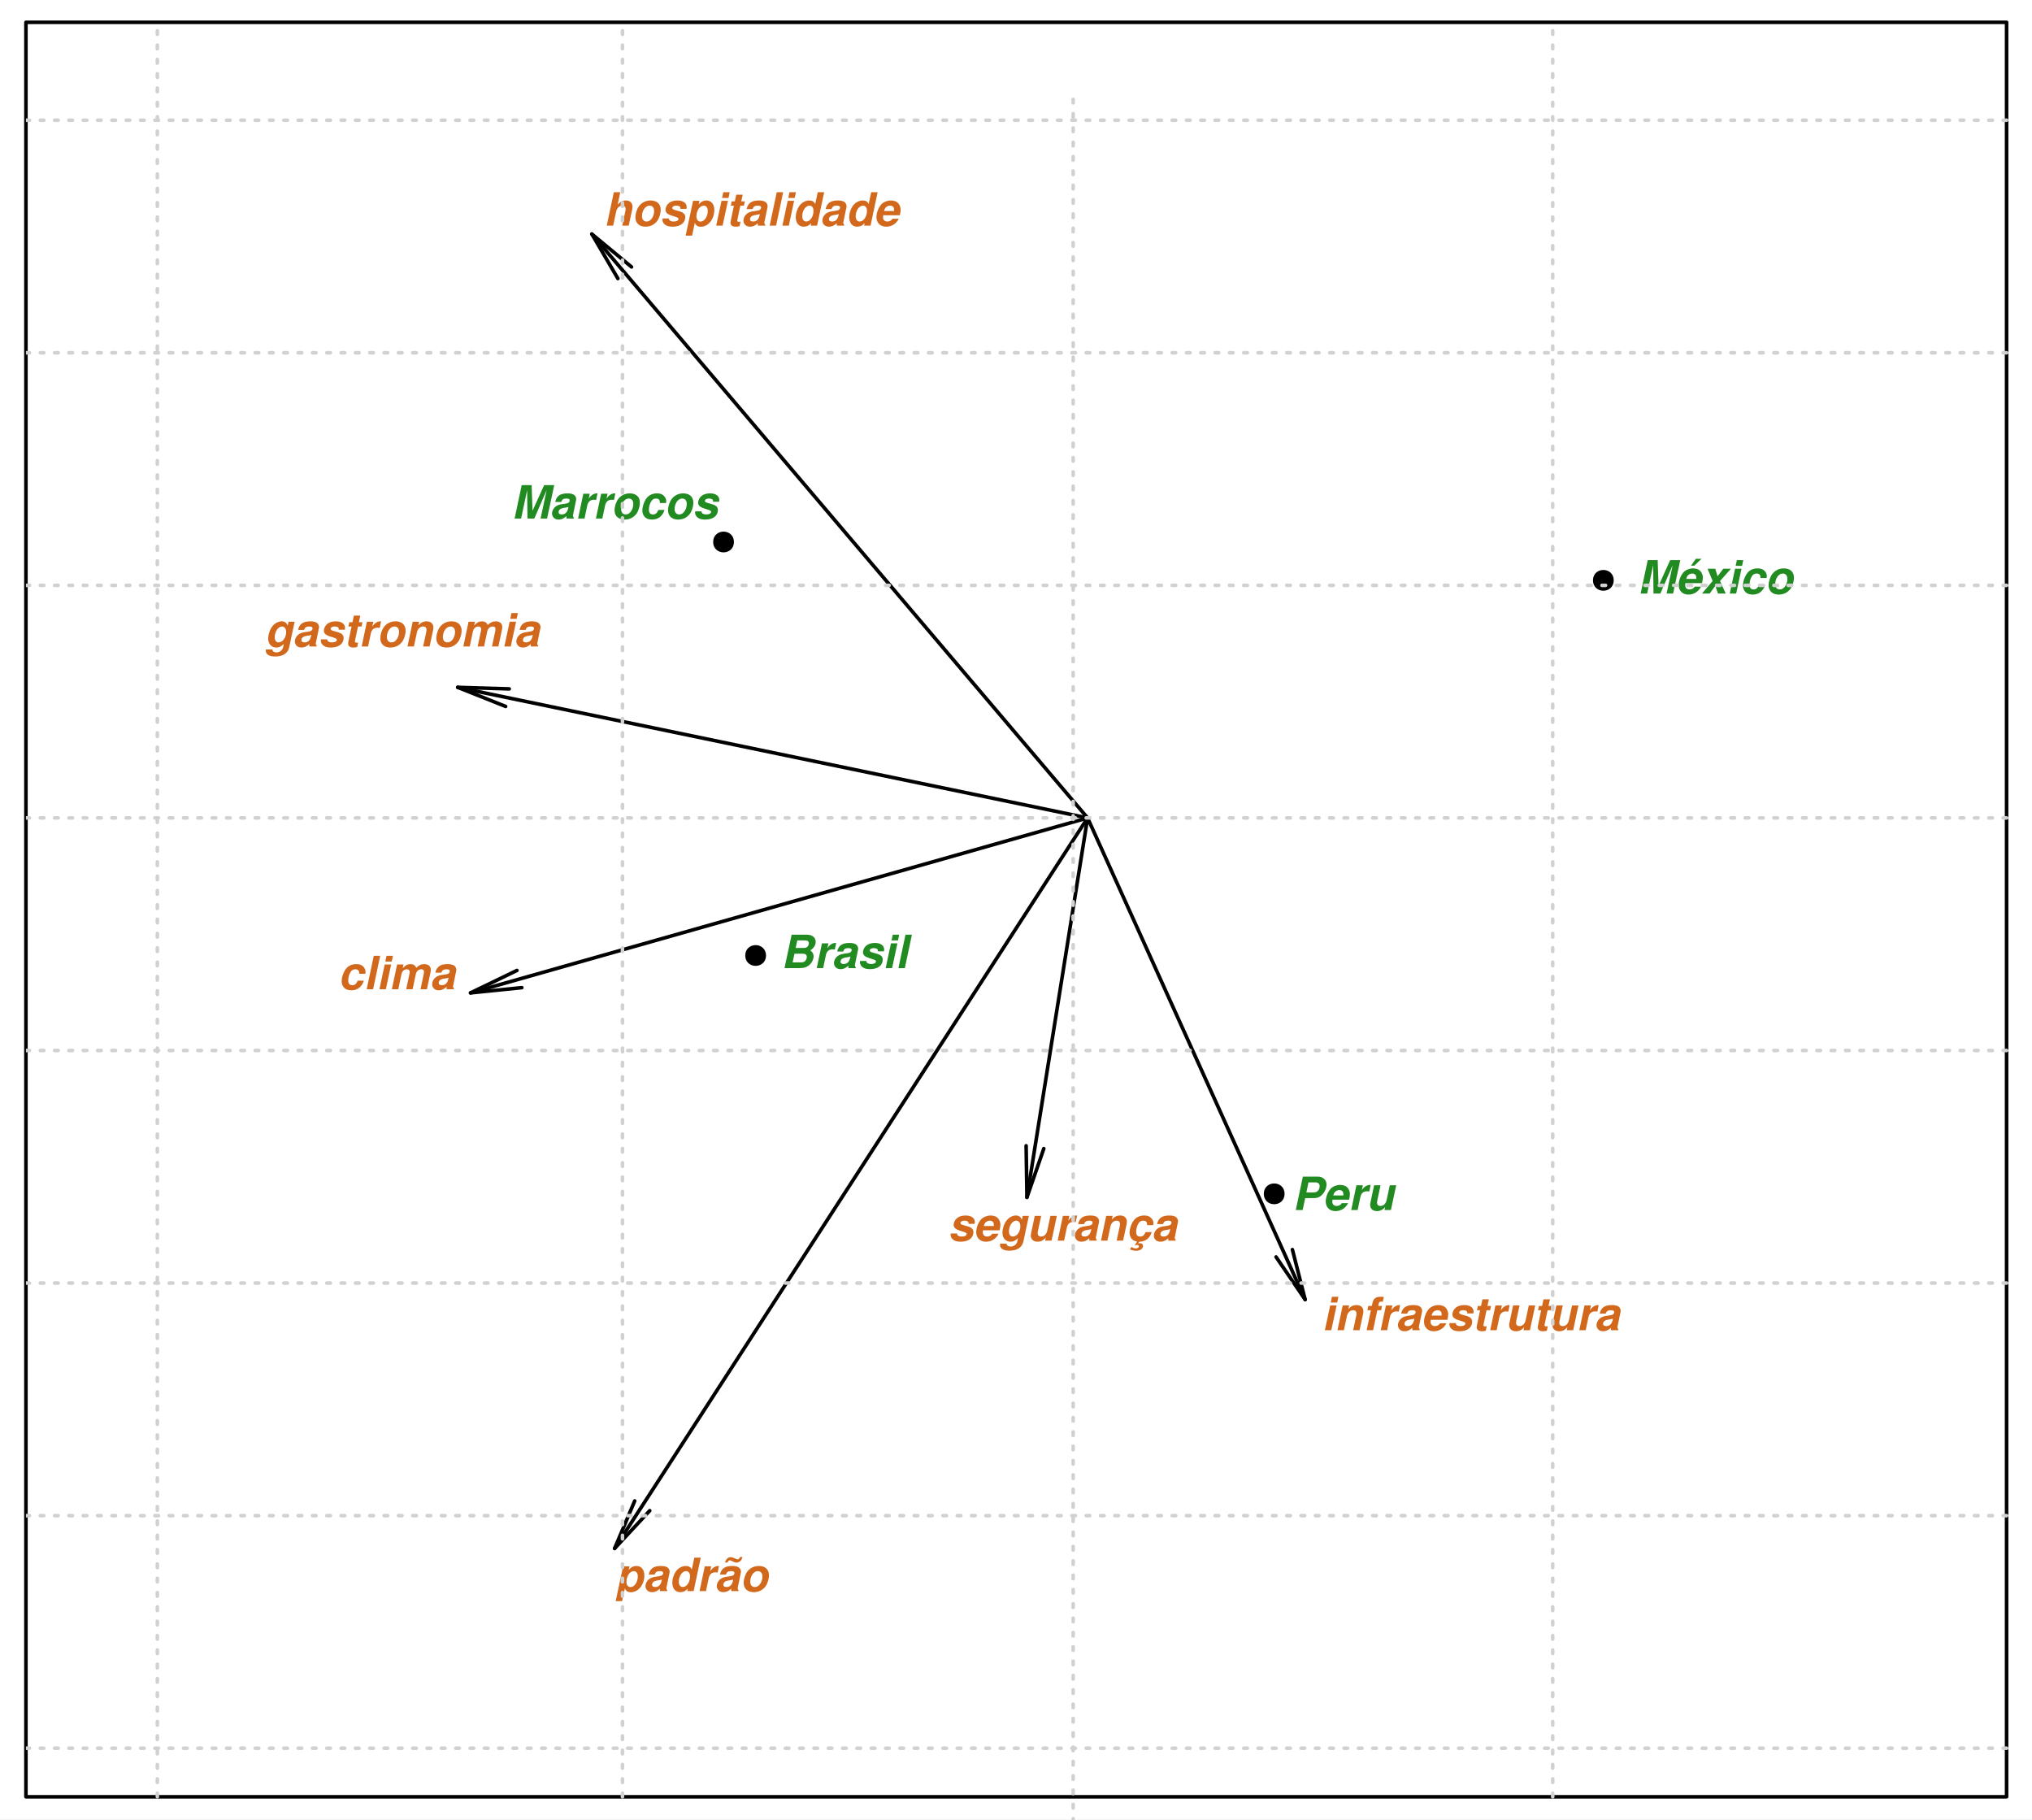
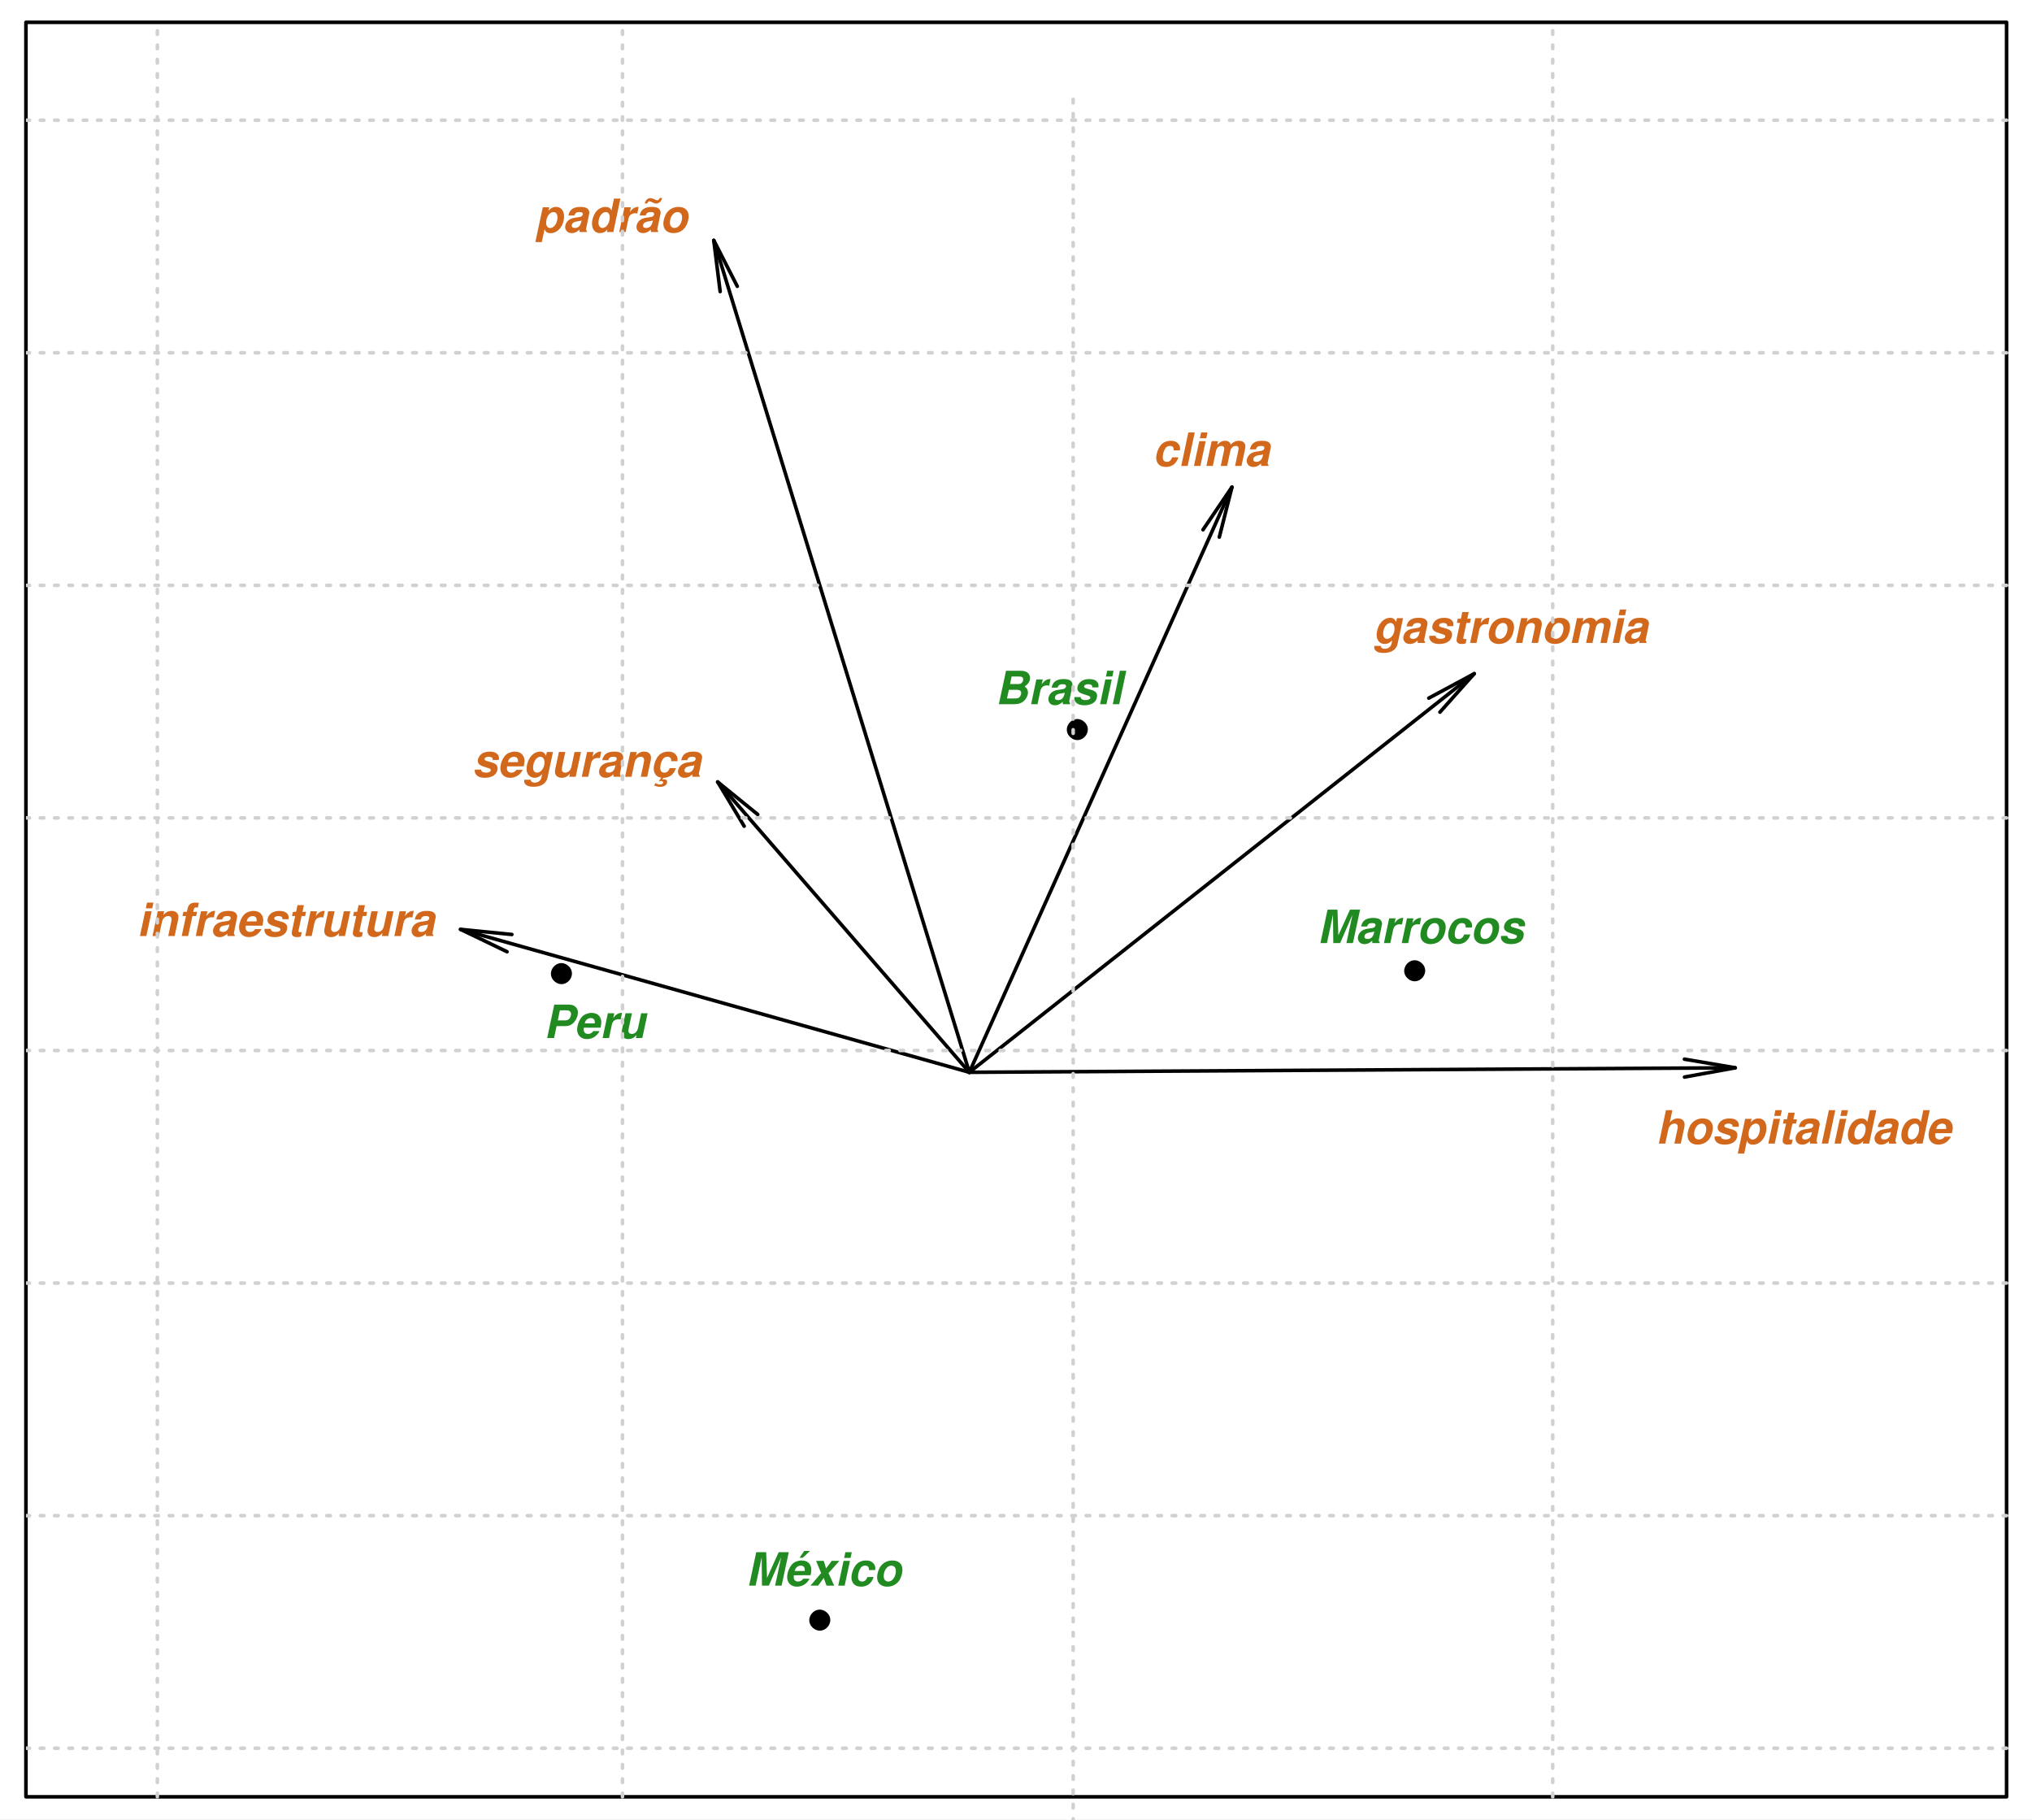
<svg xmlns="http://www.w3.org/2000/svg" xmlns:xlink="http://www.w3.org/1999/xlink" width="531.844" height="476.159" viewBox="0 0 425.475 380.927" version="1.1" id="svg2">
  <defs id="defs4">
    <g id="g6">
      <symbol overflow="visible" id="glyph0-0" style="overflow:visible">
        <path style="stroke:none" d="" id="path9" />
      </symbol>
      <symbol overflow="visible" id="glyph0-1" style="overflow:visible">
        <path style="stroke:none" d="M 0.781,0 3.938,0 C 4.891,0 5.562,-0.234 6.094,-0.75 6.562,-1.203 6.875,-1.875 6.875,-2.453 6.875,-2.969 6.672,-3.344 6.188,-3.719 c 0.734,-0.484 1.125,-1.094 1.125,-1.766 0,-0.375 -0.141,-0.734 -0.391,-1 C 6.578,-6.828 6.109,-7 5.391,-7 L 2.281,-7 z m 2.344,-4.219 0.328,-1.578 1.578,0 c 0.594,0 0.844,0.188 0.844,0.594 0,0.25 -0.094,0.5 -0.266,0.688 C 5.406,-4.281 5.188,-4.219 4.688,-4.219 z m -0.641,3.016 0.391,-1.812 1.703,0 c 0.594,0 0.875,0.219 0.875,0.672 0,0.234 -0.094,0.5 -0.219,0.703 -0.219,0.328 -0.5,0.438 -1.047,0.438 z" id="path12" />
      </symbol>
      <symbol overflow="visible" id="glyph0-2" style="overflow:visible">
        <path style="stroke:none" d="M 1.703,-5.188 0.609,0 1.953,0 2.531,-2.75 c 0.172,-0.797 0.656,-1.188 1.438,-1.188 0.141,0 0.25,0.016 0.422,0.047 L 4.672,-5.25 c -0.078,-0.016 -0.125,-0.016 -0.156,-0.016 -0.625,0 -1.234,0.406 -1.688,1.109 l 0.219,-1.031 z" id="path15" />
      </symbol>
      <symbol overflow="visible" id="glyph0-3" style="overflow:visible">
        <path style="stroke:none" d="m 5.062,-0.156 c -0.156,-0.172 -0.203,-0.297 -0.203,-0.438 0,-0.062 0,-0.125 0.031,-0.203 l 0.594,-2.875 c 0.047,-0.172 0.062,-0.312 0.062,-0.438 0,-0.281 -0.172,-0.609 -0.391,-0.797 -0.312,-0.25 -0.781,-0.359 -1.453,-0.359 -1.5,0 -2.281,0.547 -2.547,1.797 l 1.25,0 C 2.578,-4 2.875,-4.188 3.484,-4.188 c 0.484,0 0.703,0.125 0.703,0.406 0,0.203 -0.141,0.406 -0.328,0.516 -0.188,0.094 -0.188,0.094 -0.891,0.203 l -0.547,0.078 c -0.469,0.078 -0.812,0.219 -1.109,0.422 -0.516,0.359 -0.828,0.953 -0.828,1.531 0,0.359 0.172,0.719 0.453,0.953 C 1.172,0.125 1.5,0.219 1.906,0.219 2.469,0.219 2.938,0 3.516,-0.516 c -0.031,0.141 -0.031,0.188 -0.031,0.25 0,0.109 0.016,0.156 0.062,0.266 l 1.469,0 z M 3.844,-2.078 c -0.172,0.781 -0.641,1.219 -1.297,1.219 -0.453,0 -0.688,-0.156 -0.688,-0.469 0,-0.453 0.344,-0.766 0.969,-0.875 L 3.312,-2.281 3.469,-2.312 C 3.562,-2.328 3.625,-2.344 3.672,-2.344 c 0.094,-0.031 0.125,-0.031 0.25,-0.109 z" id="path18" />
      </symbol>
      <symbol overflow="visible" id="glyph0-4" style="overflow:visible">
        <path style="stroke:none" d="m 5.609,-3.516 c 0.031,-0.172 0.047,-0.25 0.047,-0.359 0,-0.859 -0.734,-1.391 -1.938,-1.391 -0.766,0 -1.406,0.203 -1.812,0.562 -0.422,0.359 -0.688,0.906 -0.688,1.391 0,0.547 0.391,0.922 1.234,1.188 l 0.766,0.25 c 0.594,0.188 0.719,0.266 0.719,0.5 0,0.297 -0.406,0.516 -1,0.516 -0.328,0 -0.625,-0.078 -0.812,-0.203 C 2,-1.188 1.938,-1.281 1.922,-1.5 l -1.312,0 c -0.031,0.141 -0.031,0.188 -0.031,0.281 0,0.438 0.281,0.891 0.703,1.125 0.375,0.219 0.812,0.312 1.422,0.312 1.625,0 2.656,-0.781 2.656,-2.016 0,-0.578 -0.375,-0.953 -1.172,-1.188 L 3.266,-3.25 c -0.484,-0.141 -0.625,-0.234 -0.625,-0.438 0,-0.297 0.344,-0.5 0.844,-0.5 0.531,0 0.859,0.188 0.859,0.5 0,0.047 -0.016,0.094 -0.031,0.172 z" id="path21" />
      </symbol>
      <symbol overflow="visible" id="glyph0-5" style="overflow:visible">
        <path style="stroke:none" d="M 3.094,-5.188 1.75,-5.188 0.641,0 1.984,0 z M 3.469,-7 2.125,-7 l -0.25,1.203 1.344,0 z" id="path24" />
      </symbol>
      <symbol overflow="visible" id="glyph0-6" style="overflow:visible">
        <path style="stroke:none" d="M 3.469,-7 2.125,-7 0.641,0 1.984,0 z" id="path27" />
      </symbol>
      <symbol overflow="visible" id="glyph0-7" style="overflow:visible">
        <path style="stroke:none" d="M 4.766,0 7.344,-5.938 6.078,0 7.438,0 l 1.5,-7 -2.109,0 -2.438,5.375 L 4.203,-7 2.125,-7 0.641,0 2,0 3.266,-5.938 3.328,0 z" id="path30" />
      </symbol>
      <symbol overflow="visible" id="glyph0-8" style="overflow:visible">
        <path style="stroke:none" d="m 3.969,-5.266 c -1,0 -1.859,0.422 -2.422,1.172 -0.469,0.609 -0.766,1.578 -0.766,2.391 0,1.172 0.828,1.922 2.094,1.922 1.031,0 1.859,-0.406 2.453,-1.172 0.453,-0.609 0.75,-1.562 0.75,-2.391 0,-1.188 -0.797,-1.922 -2.109,-1.922 z M 3.75,-4.188 c 0.594,0 0.953,0.438 0.953,1.125 0,0.469 -0.125,0.969 -0.359,1.375 -0.297,0.531 -0.734,0.828 -1.234,0.828 -0.578,0 -0.953,-0.422 -0.953,-1.109 0,-1.219 0.734,-2.219 1.594,-2.219 z" id="path33" />
      </symbol>
      <symbol overflow="visible" id="glyph0-9" style="overflow:visible">
        <path style="stroke:none" d="m 5.688,-3.25 c 0.031,-0.219 0.047,-0.312 0.047,-0.406 0,-0.406 -0.172,-0.781 -0.469,-1.078 -0.359,-0.375 -0.797,-0.531 -1.453,-0.531 -0.891,0 -1.609,0.312 -2.109,0.906 -0.562,0.672 -0.969,1.797 -0.969,2.703 0,0.484 0.172,0.953 0.484,1.297 0.344,0.391 0.875,0.578 1.578,0.578 1.234,0 2.188,-0.734 2.578,-2.016 l -1.281,0 c -0.297,0.688 -0.609,0.938 -1.125,0.938 -0.578,0 -0.859,-0.328 -0.859,-0.984 0,-0.5 0.125,-1.078 0.359,-1.531 0.266,-0.562 0.625,-0.812 1.141,-0.812 0.328,0 0.562,0.109 0.688,0.312 0.078,0.141 0.094,0.266 0.109,0.625 z" id="path36" />
      </symbol>
      <symbol overflow="visible" id="glyph0-10" style="overflow:visible">
        <path style="stroke:none" d="m 2.703,-2.5 1.781,0 C 5.25,-2.5 5.797,-2.719 6.312,-3.266 6.828,-3.812 7.172,-4.641 7.172,-5.375 c 0,-0.5 -0.219,-0.953 -0.625,-1.25 C 6.203,-6.891 5.812,-7 5.172,-7 l -2.953,0 -1.484,7 1.438,0 z m 0.25,-1.188 0.438,-2.109 1.484,0 c 0.516,0 0.859,0.312 0.859,0.766 0,0.266 -0.109,0.641 -0.25,0.844 -0.234,0.344 -0.547,0.5 -1.062,0.5 z" id="path39" />
      </symbol>
      <symbol overflow="visible" id="glyph0-11" style="overflow:visible">
        <path style="stroke:none" d="M 5.5,-2.172 C 5.609,-2.594 5.672,-3 5.672,-3.375 c 0,-0.438 -0.172,-0.891 -0.438,-1.234 -0.344,-0.422 -0.891,-0.656 -1.594,-0.656 -0.75,0 -1.516,0.297 -1.969,0.766 -0.609,0.641 -1.062,1.766 -1.062,2.719 0,1.203 0.828,2 2.031,2 1.156,0 2.125,-0.609 2.656,-1.672 l -1.328,0 c -0.188,0.359 -0.609,0.594 -1.078,0.594 -0.547,0 -0.906,-0.344 -0.906,-0.875 0,-0.094 0,-0.172 0.031,-0.438 z M 4.297,-3.062 l -2.109,0 c 0.094,-0.312 0.156,-0.484 0.281,-0.641 0.234,-0.312 0.625,-0.484 1,-0.484 0.344,0 0.625,0.156 0.75,0.422 0.062,0.156 0.078,0.25 0.078,0.562 z" id="path42" />
      </symbol>
      <symbol overflow="visible" id="glyph0-12" style="overflow:visible">
        <path style="stroke:none" d="m 5.188,0 1.109,-5.188 -1.344,0 -0.656,3.062 c -0.156,0.766 -0.656,1.266 -1.281,1.266 -0.484,0 -0.734,-0.25 -0.734,-0.719 0,-0.125 0.016,-0.25 0.062,-0.469 l 0.672,-3.141 -1.344,0 -0.766,3.609 c -0.047,0.188 -0.062,0.359 -0.062,0.531 0,0.766 0.562,1.266 1.406,1.266 0.703,0 1.219,-0.25 1.734,-0.875 L 3.844,0 z" id="path45" />
      </symbol>
      <symbol overflow="visible" id="glyph0-13" style="overflow:visible">
        <path style="stroke:none" d="M 5.5,-2.172 C 5.609,-2.594 5.672,-3 5.672,-3.375 c 0,-0.438 -0.172,-0.891 -0.438,-1.234 -0.344,-0.422 -0.891,-0.656 -1.594,-0.656 -0.75,0 -1.516,0.297 -1.969,0.766 -0.609,0.641 -1.062,1.766 -1.062,2.719 0,1.203 0.828,2 2.031,2 1.156,0 2.125,-0.609 2.656,-1.672 l -1.328,0 c -0.188,0.359 -0.609,0.594 -1.078,0.594 -0.547,0 -0.906,-0.344 -0.906,-0.875 0,-0.094 0,-0.172 0.031,-0.438 z M 4.297,-3.062 l -2.109,0 c 0.094,-0.312 0.156,-0.484 0.281,-0.641 0.234,-0.312 0.625,-0.484 1,-0.484 0.344,0 0.625,0.156 0.75,0.422 0.062,0.156 0.078,0.25 0.078,0.562 z m 1.094,-4.203 -1.203,0 -0.984,1.438 0.672,0 z" id="path48" />
      </symbol>
      <symbol overflow="visible" id="glyph0-14" style="overflow:visible">
        <path style="stroke:none" d="m 3.938,-2.625 2.281,-2.562 -1.609,0 -1.188,1.578 L 2.938,-5.188 l -1.609,0 1.062,2.562 L 0.156,0 1.766,0 2.938,-1.609 3.516,0 5.125,0 z" id="path51" />
      </symbol>
      <symbol overflow="visible" id="glyph0-15" style="overflow:visible">
        <path style="stroke:none" d="m 3,-5.188 -1.344,0 -1.547,7.281 1.344,0 0.578,-2.703 c 0.188,0.578 0.594,0.844 1.266,0.844 1.547,0 2.812,-1.594 2.812,-3.516 0,-1.219 -0.641,-1.984 -1.656,-1.984 -0.641,0 -1.188,0.281 -1.625,0.859 z m 0.891,1 c 0.516,0 0.844,0.422 0.844,1.094 0,1.219 -0.703,2.25 -1.531,2.25 -0.5,0 -0.844,-0.438 -0.844,-1.078 0,-1.219 0.703,-2.266 1.531,-2.266 z" id="path54" />
      </symbol>
      <symbol overflow="visible" id="glyph0-16" style="overflow:visible">
        <path style="stroke:none" d="M 3.891,0 5.234,0 6.719,-7 5.375,-7 4.844,-4.516 c -0.219,-0.516 -0.625,-0.75 -1.281,-0.75 -0.766,0 -1.562,0.438 -2.062,1.156 -0.469,0.688 -0.734,1.547 -0.734,2.328 0,1.219 0.641,2 1.641,2 0.641,0 1.156,-0.234 1.594,-0.75 z m -0.25,-4.188 c 0.516,0 0.844,0.422 0.844,1.094 0,1.203 -0.703,2.234 -1.516,2.234 -0.516,0 -0.844,-0.422 -0.844,-1.109 0,-1.172 0.719,-2.219 1.516,-2.219 z" id="path57" />
      </symbol>
      <symbol overflow="visible" id="glyph0-17" style="overflow:visible">
        <path style="stroke:none" d="m 5.062,-0.156 c -0.156,-0.172 -0.203,-0.297 -0.203,-0.438 0,-0.062 0,-0.125 0.031,-0.203 l 0.594,-2.875 c 0.047,-0.172 0.062,-0.312 0.062,-0.438 0,-0.281 -0.172,-0.609 -0.391,-0.797 -0.312,-0.25 -0.781,-0.359 -1.453,-0.359 -1.5,0 -2.281,0.547 -2.547,1.797 l 1.25,0 C 2.578,-4 2.875,-4.188 3.484,-4.188 c 0.484,0 0.703,0.125 0.703,0.406 0,0.203 -0.141,0.406 -0.328,0.516 -0.188,0.094 -0.188,0.094 -0.891,0.203 l -0.547,0.078 c -0.469,0.078 -0.812,0.219 -1.109,0.422 -0.516,0.359 -0.828,0.953 -0.828,1.531 0,0.359 0.172,0.719 0.453,0.953 C 1.172,0.125 1.5,0.219 1.906,0.219 2.469,0.219 2.938,0 3.516,-0.516 c -0.031,0.141 -0.031,0.188 -0.031,0.25 0,0.109 0.016,0.156 0.062,0.266 l 1.469,0 z M 3.844,-2.078 c -0.172,0.781 -0.641,1.219 -1.297,1.219 -0.453,0 -0.688,-0.156 -0.688,-0.469 0,-0.453 0.344,-0.766 0.969,-0.875 L 3.312,-2.281 3.469,-2.312 C 3.562,-2.328 3.625,-2.344 3.672,-2.344 c 0.094,-0.031 0.125,-0.031 0.25,-0.109 z m 1.516,-5.062 C 5.219,-6.812 5.062,-6.656 4.828,-6.656 c -0.109,0 -0.125,0 -0.312,-0.094 L 4.031,-6.953 c -0.297,-0.125 -0.438,-0.156 -0.672,-0.156 -0.516,0 -0.938,0.406 -1.156,1.125 l 0.516,0 c 0.156,-0.312 0.312,-0.469 0.484,-0.469 0.078,0 0.281,0.078 0.422,0.141 l 0.484,0.234 c 0.125,0.062 0.328,0.109 0.484,0.109 0.312,0 0.641,-0.141 0.891,-0.391 0.172,-0.188 0.281,-0.406 0.391,-0.781 z" id="path60" />
      </symbol>
      <symbol overflow="visible" id="glyph0-18" style="overflow:visible">
        <path style="stroke:none" d="M 1.672,-5.188 0.578,0 1.922,0 2.578,-3.109 C 2.719,-3.781 3.156,-4.188 3.719,-4.188 c 0.359,0 0.594,0.219 0.594,0.547 0,0.125 0,0.219 -0.031,0.328 L 3.578,0 4.922,0 5.578,-3.109 C 5.734,-3.797 6.156,-4.188 6.766,-4.188 7.125,-4.188 7.312,-4 7.312,-3.656 c 0,0.109 -0.016,0.266 -0.047,0.391 L 6.578,0 7.922,0 8.656,-3.469 C 8.719,-3.75 8.734,-3.891 8.734,-4.062 c 0,-0.75 -0.5,-1.203 -1.359,-1.203 -0.656,0 -1.172,0.234 -1.703,0.781 -0.125,-0.469 -0.594,-0.781 -1.188,-0.781 -0.625,0 -1.062,0.234 -1.641,0.859 L 3.016,-5.188 z" id="path63" />
      </symbol>
      <symbol overflow="visible" id="glyph0-19" style="overflow:visible">
        <path style="stroke:none" d="M 5.016,-5.188 4.844,-4.391 c -0.266,-0.594 -0.656,-0.875 -1.219,-0.875 -0.734,0 -1.453,0.359 -1.953,1 -0.562,0.672 -0.906,1.734 -0.906,2.656 0,1.062 0.703,1.828 1.672,1.828 0.594,0 0.984,-0.188 1.594,-0.75 L 3.875,0.172 c -0.141,0.625 -0.703,1.062 -1.406,1.062 -0.469,0 -0.812,-0.219 -0.812,-0.5 l 0,-0.109 -1.375,0 C 0.266,0.734 0.25,0.844 0.25,0.922 0.25,1.281 0.5,1.656 0.891,1.844 c 0.344,0.172 0.766,0.25 1.359,0.25 1.594,0 2.641,-0.688 2.906,-1.922 L 6.297,-5.188 z m -1.375,1 c 0.531,0 0.875,0.453 0.875,1.172 0,1.156 -0.719,2.156 -1.578,2.156 -0.5,0 -0.812,-0.406 -0.812,-1.062 0,-1.188 0.719,-2.266 1.516,-2.266 z" id="path66" />
      </symbol>
      <symbol overflow="visible" id="glyph0-20" style="overflow:visible">
        <path style="stroke:none" d="m 3.969,-5.078 -0.75,0 0.297,-1.391 -1.344,0 -0.297,1.391 -0.656,0 -0.188,0.891 0.656,0 L 1.016,-1 c -0.031,0.141 -0.047,0.266 -0.047,0.391 0,0.531 0.391,0.828 1.078,0.828 C 2.375,0.219 2.594,0.188 2.875,0.109 l 0.188,-0.938 c -0.141,0.016 -0.219,0.031 -0.312,0.031 -0.234,0 -0.375,-0.094 -0.375,-0.234 0,-0.047 0.016,-0.172 0.062,-0.328 l 0.594,-2.828 0.75,0 z" id="path69" />
      </symbol>
      <symbol overflow="visible" id="glyph0-21" style="overflow:visible">
        <path style="stroke:none" d="M 1.703,-5.188 0.609,0 l 1.344,0 0.625,-2.922 C 2.734,-3.703 3.25,-4.188 3.891,-4.188 c 0.453,0 0.703,0.25 0.703,0.719 0,0.125 -0.016,0.25 -0.062,0.469 l -0.641,3 1.344,0 0.75,-3.469 C 6.016,-3.656 6.031,-3.828 6.031,-4 c 0,-0.766 -0.547,-1.266 -1.406,-1.266 -0.703,0 -1.234,0.25 -1.75,0.875 L 3.047,-5.188 z" id="path72" />
      </symbol>
      <symbol overflow="visible" id="glyph0-22" style="overflow:visible">
        <path style="stroke:none" d="M 2.766,0.219 C 3.25,0.266 3.938,0.031 4.375,-0.281 c 0.484,-0.375 0.797,-0.844 1,-1.516 l -1.281,0 c -0.297,0.688 -0.609,0.938 -1.125,0.938 -0.578,0 -0.859,-0.328 -0.859,-0.984 0,-0.5 0.125,-1.078 0.359,-1.531 0.266,-0.562 0.625,-0.812 1.141,-0.812 0.328,0 0.562,0.109 0.688,0.312 0.078,0.141 0.094,0.266 0.109,0.625 l 1.281,0 c 0.031,-0.219 0.047,-0.312 0.047,-0.406 0,-0.406 -0.172,-0.781 -0.469,-1.078 -0.359,-0.375 -0.797,-0.531 -1.453,-0.531 -0.891,0 -1.609,0.312 -2.109,0.906 -0.562,0.672 -0.969,1.797 -0.969,2.703 0,0.688 0.344,1.328 0.875,1.625 C 1.797,0.062 1.969,0.109 2.312,0.188 L 1.766,1.016 C 2,0.922 2.125,0.891 2.281,0.891 c 0.25,0 0.422,0.125 0.422,0.312 0,0.234 -0.281,0.422 -0.656,0.422 -0.266,0 -0.5,-0.062 -0.938,-0.297 l -0.297,0.5 c 0.547,0.219 0.859,0.281 1.281,0.281 0.875,0 1.453,-0.406 1.453,-1.031 0,-0.344 -0.234,-0.547 -0.625,-0.547 -0.156,0 -0.266,0.031 -0.406,0.062 z" id="path75" />
      </symbol>
      <symbol overflow="visible" id="glyph0-23" style="overflow:visible">
        <path style="stroke:none" d="m 2.125,-7 -1.484,7 1.344,0 0.625,-2.922 C 2.766,-3.688 3.281,-4.188 3.891,-4.188 c 0.453,0 0.703,0.25 0.703,0.719 0,0.125 -0.016,0.266 -0.062,0.469 l -0.641,3 1.344,0 0.75,-3.469 C 6.016,-3.656 6.031,-3.828 6.031,-4 c 0,-0.766 -0.547,-1.266 -1.391,-1.266 -0.672,0 -1.219,0.266 -1.719,0.875 L 3.469,-7 z" id="path78" />
      </symbol>
      <symbol overflow="visible" id="glyph0-24" style="overflow:visible">
        <path style="stroke:none" d="m 4.078,-5.078 -0.797,0 0.109,-0.5 C 3.453,-5.859 3.594,-6 3.844,-6 3.938,-6 3.984,-5.984 4.234,-5.953 L 4.453,-6.969 C 4.047,-6.984 3.891,-7 3.719,-7 2.766,-7 2.266,-6.594 2.078,-5.703 l -0.141,0.625 -0.734,0 -0.188,0.891 0.734,0 L 0.859,0 l 1.344,0 0.891,-4.188 0.797,0 z" id="path81" />
      </symbol>
    </g>
    <clipPath id="clip1">
      <path d="m 86,59.039 1,0 L 87,431 l -1,0 z" id="path84" />
    </clipPath>
    <clipPath id="clip2">
      <path d="m 183,59.039 2,0 L 185,431 l -2,0 z" id="path87" />
    </clipPath>
    <clipPath id="clip3">
      <path d="m 280,59.039 2,0 L 282,431 l -2,0 z" id="path90" />
    </clipPath>
    <clipPath id="clip4">
      <path d="m 378,59.039 2,0 L 380,431 l -2,0 z" id="path93" />
    </clipPath>
    <clipPath id="clip5">
      <path d="m 59.039,420 415.719,0 0,1 -415.719,0 z" id="path96" />
    </clipPath>
    <clipPath id="clip6">
      <path d="m 59.039,371 415.719,0 0,2 -415.719,0 z" id="path99" />
    </clipPath>
    <clipPath id="clip7">
      <path d="m 59.039,322 415.719,0 0,2 -415.719,0 z" id="path102" />
    </clipPath>
    <clipPath id="clip8">
      <path d="m 59.039,273 415.719,0 0,2 -415.719,0 z" id="path105" />
    </clipPath>
    <clipPath id="clip9">
      <path d="m 59.039,225 415.719,0 0,1 -415.719,0 z" id="path108" />
    </clipPath>
    <clipPath id="clip10">
      <path d="m 59.039,176 415.719,0 0,2 -415.719,0 z" id="path111" />
    </clipPath>
    <clipPath id="clip11">
      <path d="m 59.039,127 415.719,0 0,2 -415.719,0 z" id="path114" />
    </clipPath>
    <clipPath id="clip12">
      <path d="m 59.039,79 415.719,0 0,1 -415.719,0 z" id="path117" />
    </clipPath>
  </defs>
  <rect id="rect120" style="fill:#ffffff;fill-opacity:1;stroke:none" height="380.927" width="425.475" y="-5.6843419e-014" x="0" />
  <path id="path122" d="m 5.431,376.195 414.723,0 0,-371.52 -414.723,0 0,371.52" style="fill:none;stroke:#000000;stroke-width:0.75;stroke-linecap:round;stroke-linejoin:round;stroke-miterlimit:10;stroke-opacity:1" />
-   <path id="path124" d="m 160.021,200.055 c 0,2.398 -3.602,2.398 -3.602,0 0,-2.402 3.602,-2.402 3.602,0" style="fill:#000000;fill-opacity:1;fill-rule:nonzero;stroke:#000000;stroke-width:0.75;stroke-linecap:round;stroke-linejoin:round;stroke-miterlimit:10;stroke-opacity:1" />
-   <path id="path126" d="m 153.302,113.477 c 0,2.398 -3.602,2.398 -3.602,0 0,-2.398 3.602,-2.398 3.602,0" style="fill:#000000;fill-opacity:1;fill-rule:nonzero;stroke:#000000;stroke-width:0.75;stroke-linecap:round;stroke-linejoin:round;stroke-miterlimit:10;stroke-opacity:1" />
-   <path id="path128" d="m 268.601,249.957 c 0,2.398 -3.602,2.398 -3.602,0 0,-2.402 3.602,-2.402 3.602,0" style="fill:#000000;fill-opacity:1;fill-rule:nonzero;stroke:#000000;stroke-width:0.75;stroke-linecap:round;stroke-linejoin:round;stroke-miterlimit:10;stroke-opacity:1" />
-   <path id="path130" d="m 337.521,121.508 c 0,2.398 -3.598,2.398 -3.598,0 0,-2.402 3.598,-2.402 3.598,0" style="fill:#000000;fill-opacity:1;fill-rule:nonzero;stroke:#000000;stroke-width:0.75;stroke-linecap:round;stroke-linejoin:round;stroke-miterlimit:10;stroke-opacity:1" />
-   <g id="g132" style="fill:#218a21;fill-opacity:1" transform="translate(-49.45553,-39.2624)">
+   <path id="path124" d="m 224.422,154.126 c -1.837,-1.542 0.478,-4.301 2.315,-2.759 1.84,1.544 -0.475,4.303 -2.315,2.759" style="fill:#000000;fill-opacity:1;fill-rule:nonzero;stroke:#000000;stroke-width:0.75;stroke-linecap:round;stroke-linejoin:round;stroke-miterlimit:10;stroke-opacity:1" />
+   <path id="path126" d="m 295.063,204.63 c -1.837,-1.542 0.478,-4.301 2.315,-2.759 1.837,1.542 -0.478,4.301 -2.315,2.759" style="fill:#000000;fill-opacity:1;fill-rule:nonzero;stroke:#000000;stroke-width:0.75;stroke-linecap:round;stroke-linejoin:round;stroke-miterlimit:10;stroke-opacity:1" />
+   <path id="path128" d="m 116.4,205.227 c -1.837,-1.542 0.478,-4.301 2.315,-2.759 1.84,1.544 -0.475,4.303 -2.315,2.759" style="fill:#000000;fill-opacity:1;fill-rule:nonzero;stroke:#000000;stroke-width:0.75;stroke-linecap:round;stroke-linejoin:round;stroke-miterlimit:10;stroke-opacity:1" />
+   <path id="path130" d="m 170.497,340.587 c -1.837,-1.542 0.475,-4.298 2.313,-2.756 1.84,1.544 -0.472,4.3 -2.313,2.756" style="fill:#000000;fill-opacity:1;fill-rule:nonzero;stroke:#000000;stroke-width:0.75;stroke-linecap:round;stroke-linejoin:round;stroke-miterlimit:10;stroke-opacity:1" />
+   <g id="g132" style="fill:#218a21;fill-opacity:1" transform="translate(-4.570107,-94.51379)">
    <use height="504" width="504" id="use134" y="241.956" x="212.938" xlink:href="#glyph0-1" />
    <use height="504" width="504" id="use136" y="241.956" x="219.864" xlink:href="#glyph0-2" />
    <use height="504" width="504" id="use138" y="241.956" x="223.597" xlink:href="#glyph0-3" />
    <use height="504" width="504" id="use140" y="241.956" x="228.931" xlink:href="#glyph0-4" />
    <use height="504" width="504" id="use142" y="241.956" x="234.265" xlink:href="#glyph0-5" />
    <use height="504" width="504" id="use144" y="241.956" x="236.932" xlink:href="#glyph0-6" />
  </g>
-   <g id="g146" style="fill:#218a21;fill-opacity:1" transform="translate(-90.60555,-46.81287)">
+   <g id="g146" style="fill:#218a21;fill-opacity:1" transform="translate(78.12666,42.07448)">
    <use height="504" width="504" id="use148" y="155.378" x="197.719" xlink:href="#glyph0-7" />
    <use height="504" width="504" id="use150" y="155.378" x="205.71" xlink:href="#glyph0-3" />
    <use height="504" width="504" id="use152" y="155.378" x="211.044" xlink:href="#glyph0-2" />
    <use height="504" width="504" id="use154" y="155.378" x="214.776" xlink:href="#glyph0-2" />
    <use height="504" width="504" id="use156" y="155.378" x="218.509" xlink:href="#glyph0-8" />
    <use height="504" width="504" id="use158" y="155.378" x="224.37" xlink:href="#glyph0-9" />
    <use height="504" width="504" id="use160" y="155.378" x="229.704" xlink:href="#glyph0-8" />
    <use height="504" width="504" id="use162" y="155.378" x="235.565" xlink:href="#glyph0-4" />
  </g>
-   <g id="g164" style="fill:#218a21;fill-opacity:1" transform="translate(-52.09819,-38.50736)">
+   <g id="g164" style="fill:#218a21;fill-opacity:1" transform="translate(-208.845,-74.52269)">
    <use height="504" width="504" id="use166" y="291.858" x="322.684" xlink:href="#glyph0-10" />
    <use height="504" width="504" id="use168" y="291.858" x="329.083" xlink:href="#glyph0-11" />
    <use height="504" width="504" id="use170" y="291.858" x="334.417" xlink:href="#glyph0-2" />
    <use height="504" width="504" id="use172" y="291.858" x="338.149" xlink:href="#glyph0-12" />
  </g>
-   <g id="g174" style="fill:#218a21;fill-opacity:1" transform="translate(-44.54772,-39.63993)">
+   <g id="g174" style="fill:#218a21;fill-opacity:1" transform="translate(-231.218,168.0735)">
    <use height="504" width="504" id="use176" y="163.909" x="387.438" xlink:href="#glyph0-7" />
    <use height="504" width="504" id="use178" y="163.909" x="395.429" xlink:href="#glyph0-13" />
    <use height="504" width="504" id="use180" y="163.909" x="400.763" xlink:href="#glyph0-14" />
    <use height="504" width="504" id="use182" y="163.909" x="406.097" xlink:href="#glyph0-5" />
    <use height="504" width="504" id="use184" y="163.909" x="408.764" xlink:href="#glyph0-9" />
    <use height="504" width="504" id="use186" y="163.909" x="414.098" xlink:href="#glyph0-8" />
  </g>
-   <path id="path188" d="M 227.728,171.25 128.692,324.199" style="fill:none;stroke:#000000;stroke-width:0.75;stroke-linecap:round;stroke-linejoin:round;stroke-miterlimit:10;stroke-opacity:1" />
-   <path id="path190" d="m 132.9,314.25 -4.207,9.949 7.355,-7.91" style="fill:none;stroke:#000000;stroke-width:0.75;stroke-linecap:round;stroke-linejoin:round;stroke-miterlimit:10;stroke-opacity:1" />
-   <path id="path192" d="M 227.728,171.25 98.521,207.883" style="fill:none;stroke:#000000;stroke-width:0.75;stroke-linecap:round;stroke-linejoin:round;stroke-miterlimit:10;stroke-opacity:1" />
-   <path id="path194" d="m 108.243,203.18 -9.723,4.703 10.746,-1.098" style="fill:none;stroke:#000000;stroke-width:0.75;stroke-linecap:round;stroke-linejoin:round;stroke-miterlimit:10;stroke-opacity:1" />
-   <path id="path196" d="M 227.728,171.25 95.837,143.91" style="fill:none;stroke:#000000;stroke-width:0.75;stroke-linecap:round;stroke-linejoin:round;stroke-miterlimit:10;stroke-opacity:1" />
-   <path id="path198" d="m 106.63,144.234 -10.793,-0.324 10.035,3.996" style="fill:none;stroke:#000000;stroke-width:0.75;stroke-linecap:round;stroke-linejoin:round;stroke-miterlimit:10;stroke-opacity:1" />
-   <path id="path200" d="m 227.728,171.25 -12.699,79.441" style="fill:none;stroke:#000000;stroke-width:0.75;stroke-linecap:round;stroke-linejoin:round;stroke-miterlimit:10;stroke-opacity:1" />
-   <path id="path202" d="m 214.857,239.891 0.172,10.801 3.531,-10.207" style="fill:none;stroke:#000000;stroke-width:0.75;stroke-linecap:round;stroke-linejoin:round;stroke-miterlimit:10;stroke-opacity:1" />
-   <path id="path204" d="M 227.728,171.25 123.919,49" style="fill:none;stroke:#000000;stroke-width:0.75;stroke-linecap:round;stroke-linejoin:round;stroke-miterlimit:10;stroke-opacity:1" />
-   <path id="path206" d="m 132.232,55.891 -8.312,-6.891 5.457,9.32" style="fill:none;stroke:#000000;stroke-width:0.75;stroke-linecap:round;stroke-linejoin:round;stroke-miterlimit:10;stroke-opacity:1" />
-   <path id="path208" d="M 227.728,171.25 273.282,272.094" style="fill:none;stroke:#000000;stroke-width:0.75;stroke-linecap:round;stroke-linejoin:round;stroke-miterlimit:10;stroke-opacity:1" />
-   <path id="path210" d="m 267.192,263.172 6.09,8.922 -2.672,-10.465" style="fill:none;stroke:#000000;stroke-width:0.75;stroke-linecap:round;stroke-linejoin:round;stroke-miterlimit:10;stroke-opacity:1" />
-   <g id="g212" style="fill:#d1681c;fill-opacity:1" transform="translate(-52.09819,-32.46699)">
+   <path id="path188" d="M 202.966,224.508 149.459,50.328" style="fill:none;stroke:#000000;stroke-width:0.75;stroke-linecap:round;stroke-linejoin:round;stroke-miterlimit:10;stroke-opacity:1" />
+   <path id="path190" d="m 154.376,59.946 -4.917,-9.618 1.332,10.719" style="fill:none;stroke:#000000;stroke-width:0.75;stroke-linecap:round;stroke-linejoin:round;stroke-miterlimit:10;stroke-opacity:1" />
+   <path id="path192" d="M 202.966,224.508 257.956,101.982" style="fill:none;stroke:#000000;stroke-width:0.75;stroke-linecap:round;stroke-linejoin:round;stroke-miterlimit:10;stroke-opacity:1" />
+   <path id="path194" d="m 255.31,112.453 2.647,-10.471 -6.067,8.938" style="fill:none;stroke:#000000;stroke-width:0.75;stroke-linecap:round;stroke-linejoin:round;stroke-miterlimit:10;stroke-opacity:1" />
+   <path id="path196" d="m 202.966,224.508 105.721,-83.46" style="fill:none;stroke:#000000;stroke-width:0.75;stroke-linecap:round;stroke-linejoin:round;stroke-miterlimit:10;stroke-opacity:1" />
+   <path id="path198" d="m 301.501,149.107 7.186,-8.059 -9.512,5.119" style="fill:none;stroke:#000000;stroke-width:0.75;stroke-linecap:round;stroke-linejoin:round;stroke-miterlimit:10;stroke-opacity:1" />
+   <path id="path200" d="M 202.966,224.508 150.273,163.715" style="fill:none;stroke:#000000;stroke-width:0.75;stroke-linecap:round;stroke-linejoin:round;stroke-miterlimit:10;stroke-opacity:1" />
+   <path id="path202" d="m 158.658,170.526 -8.384,-6.811 5.549,9.266" style="fill:none;stroke:#000000;stroke-width:0.75;stroke-linecap:round;stroke-linejoin:round;stroke-miterlimit:10;stroke-opacity:1" />
+   <path id="path204" d="m 202.966,224.508 160.376,-0.941" style="fill:none;stroke:#000000;stroke-width:0.75;stroke-linecap:round;stroke-linejoin:round;stroke-miterlimit:10;stroke-opacity:1" />
+   <path id="path206" d="m 352.72,225.505 10.622,-1.939 -10.647,-1.811" style="fill:none;stroke:#000000;stroke-width:0.75;stroke-linecap:round;stroke-linejoin:round;stroke-miterlimit:10;stroke-opacity:1" />
+   <path id="path208" d="M 202.966,224.508 96.433,194.583" style="fill:none;stroke:#000000;stroke-width:0.75;stroke-linecap:round;stroke-linejoin:round;stroke-miterlimit:10;stroke-opacity:1" />
+   <path id="path210" d="m 107.182,195.653 -10.749,-1.07 9.734,4.68" style="fill:none;stroke:#000000;stroke-width:0.75;stroke-linecap:round;stroke-linejoin:round;stroke-miterlimit:10;stroke-opacity:1" />
+   <g id="g212" style="fill:#d1681c;fill-opacity:1" transform="translate(-68.91731,-317.0152)">
    <use height="504" width="504" id="use214" y="365.601" x="180.91" xlink:href="#glyph0-15" />
    <use height="504" width="504" id="use216" y="365.601" x="186.771" xlink:href="#glyph0-3" />
    <use height="504" width="504" id="use218" y="365.601" x="192.105" xlink:href="#glyph0-16" />
    <use height="504" width="504" id="use220" y="365.601" x="197.967" xlink:href="#glyph0-2" />
    <use height="504" width="504" id="use222" y="365.601" x="201.699" xlink:href="#glyph0-17" />
    <use height="504" width="504" id="use224" y="365.601" x="207.033" xlink:href="#glyph0-8" />
  </g>
-   <g id="g226" style="fill:#d1681c;fill-opacity:1" transform="translate(-83.43261,-42.66011)">
+   <g id="g226" style="fill:#d1681c;fill-opacity:1" transform="translate(87.12435,-152.2331)">
    <use height="504" width="504" id="use228" y="249.784" x="154.238" xlink:href="#glyph0-9" />
    <use height="504" width="504" id="use230" y="249.784" x="159.572" xlink:href="#glyph0-6" />
    <use height="504" width="504" id="use232" y="249.784" x="162.239" xlink:href="#glyph0-5" />
    <use height="504" width="504" id="use234" y="249.784" x="164.906" xlink:href="#glyph0-18" />
    <use height="504" width="504" id="use236" y="249.784" x="173.436" xlink:href="#glyph0-3" />
  </g>
-   <g id="g238" style="fill:#d1681c;fill-opacity:1" transform="translate(-79.65738,-49.45553)">
+   <g id="g238" style="fill:#d1681c;fill-opacity:1" transform="translate(152.432,-50.19832)">
    <use height="504" width="504" id="use240" y="184.812" x="135.055" xlink:href="#glyph0-19" />
    <use height="504" width="504" id="use242" y="184.812" x="140.916" xlink:href="#glyph0-3" />
    <use height="504" width="504" id="use244" y="184.812" x="146.25" xlink:href="#glyph0-4" />
    <use height="504" width="504" id="use246" y="184.812" x="151.584" xlink:href="#glyph0-20" />
    <use height="504" width="504" id="use248" y="184.812" x="154.778" xlink:href="#glyph0-2" />
    <use height="504" width="504" id="use250" y="184.812" x="158.511" xlink:href="#glyph0-8" />
    <use height="504" width="504" id="use252" y="184.812" x="164.372" xlink:href="#glyph0-21" />
    <use height="504" width="504" id="use254" y="184.812" x="170.233" xlink:href="#glyph0-8" />
    <use height="504" width="504" id="use256" y="184.812" x="176.095" xlink:href="#glyph0-18" />
    <use height="504" width="504" id="use258" y="184.812" x="184.624" xlink:href="#glyph0-5" />
    <use height="504" width="504" id="use260" y="184.812" x="187.291" xlink:href="#glyph0-3" />
  </g>
-   <g id="g262" style="fill:#d1681c;fill-opacity:1" transform="translate(-60.78122,-31.33442)">
+   <g id="g262" style="fill:#d1681c;fill-opacity:1" transform="translate(-160.4213,-128.4621)">
    <use height="504" width="504" id="use264" y="291.093" x="259.246" xlink:href="#glyph0-4" />
    <use height="504" width="504" id="use266" y="291.093" x="264.58" xlink:href="#glyph0-11" />
    <use height="504" width="504" id="use268" y="291.093" x="269.914" xlink:href="#glyph0-19" />
    <use height="504" width="504" id="use270" y="291.093" x="275.775" xlink:href="#glyph0-12" />
    <use height="504" width="504" id="use272" y="291.093" x="281.637" xlink:href="#glyph0-2" />
    <use height="504" width="504" id="use274" y="291.093" x="285.369" xlink:href="#glyph0-3" />
    <use height="504" width="504" id="use276" y="291.093" x="290.703" xlink:href="#glyph0-21" />
    <use height="504" width="504" id="use278" y="291.093" x="296.564" xlink:href="#glyph0-22" />
    <use height="504" width="504" id="use280" y="291.093" x="301.898" xlink:href="#glyph0-3" />
  </g>
-   <g id="g282" style="fill:#d1681c;fill-opacity:1" transform="translate(-34.73212,-42.66011)">
+   <g id="g282" style="fill:#d1681c;fill-opacity:1" transform="translate(185.5671,149.5306)">
    <use height="504" width="504" id="use284" y="89.901" x="161.137" xlink:href="#glyph0-23" />
    <use height="504" width="504" id="use286" y="89.901" x="166.998" xlink:href="#glyph0-8" />
    <use height="504" width="504" id="use288" y="89.901" x="172.859" xlink:href="#glyph0-4" />
    <use height="504" width="504" id="use290" y="89.901" x="178.193" xlink:href="#glyph0-15" />
    <use height="504" width="504" id="use292" y="89.901" x="184.055" xlink:href="#glyph0-5" />
    <use height="504" width="504" id="use294" y="89.901" x="186.722" xlink:href="#glyph0-20" />
    <use height="504" width="504" id="use296" y="89.901" x="189.916" xlink:href="#glyph0-3" />
    <use height="504" width="504" id="use298" y="89.901" x="195.25" xlink:href="#glyph0-6" />
    <use height="504" width="504" id="use300" y="89.901" x="197.917" xlink:href="#glyph0-5" />
    <use height="504" width="504" id="use302" y="89.901" x="200.584" xlink:href="#glyph0-16" />
    <use height="504" width="504" id="use304" y="89.901" x="206.445" xlink:href="#glyph0-3" />
    <use height="504" width="504" id="use306" y="89.901" x="211.779" xlink:href="#glyph0-16" />
    <use height="504" width="504" id="use308" y="89.901" x="217.641" xlink:href="#glyph0-11" />
  </g>
-   <g id="g310" style="fill:#d1681c;fill-opacity:1" transform="translate(-33.22203,-35.48717)">
+   <g id="g310" style="fill:#d1681c;fill-opacity:1" transform="translate(-281.3349,-118.0118)">
    <use height="504" width="504" id="use312" y="313.995" x="309.996" xlink:href="#glyph0-5" />
    <use height="504" width="504" id="use314" y="313.995" x="312.663" xlink:href="#glyph0-21" />
    <use height="504" width="504" id="use316" y="313.995" x="318.524" xlink:href="#glyph0-24" />
    <use height="504" width="504" id="use318" y="313.995" x="321.719" xlink:href="#glyph0-2" />
    <use height="504" width="504" id="use320" y="313.995" x="325.451" xlink:href="#glyph0-3" />
    <use height="504" width="504" id="use322" y="313.995" x="330.785" xlink:href="#glyph0-11" />
    <use height="504" width="504" id="use324" y="313.995" x="336.119" xlink:href="#glyph0-4" />
    <use height="504" width="504" id="use326" y="313.995" x="341.453" xlink:href="#glyph0-20" />
    <use height="504" width="504" id="use328" y="313.995" x="344.647" xlink:href="#glyph0-2" />
    <use height="504" width="504" id="use330" y="313.995" x="348.38" xlink:href="#glyph0-12" />
    <use height="504" width="504" id="use332" y="313.995" x="354.241" xlink:href="#glyph0-20" />
    <use height="504" width="504" id="use334" y="313.995" x="357.436" xlink:href="#glyph0-12" />
    <use height="504" width="504" id="use336" y="313.995" x="363.297" xlink:href="#glyph0-2" />
    <use height="504" width="504" id="use338" y="313.995" x="367.029" xlink:href="#glyph0-3" />
  </g>
  <g id="g340" clip-rule="nonzero" clip-path="url(#clip1)" transform="translate(-53.60828,-54.36333)">
    <path id="path342" d="m 86.555,430.559 0,-371.52" style="fill:none;stroke:#d1d1d1;stroke-width:0.75;stroke-linecap:round;stroke-linejoin:round;stroke-miterlimit:10;stroke-opacity:1;stroke-dasharray:0.75, 2.25" />
  </g>
  <g id="g344" clip-rule="nonzero" clip-path="url(#clip2)" transform="translate(-53.60828,-54.36333)">
    <path id="path346" d="m 183.945,430.559 0,-371.52" style="fill:none;stroke:#d1d1d1;stroke-width:0.75;stroke-linecap:round;stroke-linejoin:round;stroke-miterlimit:10;stroke-opacity:1;stroke-dasharray:0.75, 2.25" />
  </g>
  <g id="g348" clip-rule="nonzero" clip-path="url(#clip3)" transform="translate(-56.62846,-40.01745)">
    <path id="path350" d="m 281.336,430.559 0,-371.52" style="fill:none;stroke:#d1d1d1;stroke-width:0.75;stroke-linecap:round;stroke-linejoin:round;stroke-miterlimit:10;stroke-opacity:1;stroke-dasharray:0.75, 2.25" />
  </g>
  <g id="g352" clip-rule="nonzero" clip-path="url(#clip4)" transform="translate(-53.60828,-54.36333)">
    <path id="path354" d="m 378.727,430.559 0,-371.52" style="fill:none;stroke:#d1d1d1;stroke-width:0.75;stroke-linecap:round;stroke-linejoin:round;stroke-miterlimit:10;stroke-opacity:1;stroke-dasharray:0.75, 2.25" />
  </g>
  <g id="g356" clip-rule="nonzero" clip-path="url(#clip5)" transform="translate(-53.60828,-54.36333)">
    <path id="path358" d="m 59.039,420.391 414.723,0" style="fill:none;stroke:#d1d1d1;stroke-width:0.75;stroke-linecap:round;stroke-linejoin:round;stroke-miterlimit:10;stroke-opacity:1;stroke-dasharray:0.75, 2.25" />
  </g>
  <g id="g360" clip-rule="nonzero" clip-path="url(#clip6)" transform="translate(-53.60828,-54.36333)">
    <path id="path362" d="m 59.039,371.695 414.723,0" style="fill:none;stroke:#d1d1d1;stroke-width:0.75;stroke-linecap:round;stroke-linejoin:round;stroke-miterlimit:10;stroke-opacity:1;stroke-dasharray:0.75, 2.25" />
  </g>
  <g id="g364" clip-rule="nonzero" clip-path="url(#clip7)" transform="translate(-53.60828,-54.36333)">
    <path id="path366" d="m 59.039,323 414.723,0" style="fill:none;stroke:#d1d1d1;stroke-width:0.75;stroke-linecap:round;stroke-linejoin:round;stroke-miterlimit:10;stroke-opacity:1;stroke-dasharray:0.75, 2.25" />
  </g>
  <g id="g368" clip-rule="nonzero" clip-path="url(#clip8)" transform="translate(-53.60828,-54.36333)">
    <path id="path370" d="m 59.039,274.305 414.723,0" style="fill:none;stroke:#d1d1d1;stroke-width:0.75;stroke-linecap:round;stroke-linejoin:round;stroke-miterlimit:10;stroke-opacity:1;stroke-dasharray:0.75, 2.25" />
  </g>
  <g id="g372" clip-rule="nonzero" clip-path="url(#clip9)" transform="translate(-53.60828,-54.36333)">
    <path id="path374" d="m 59.039,225.613 414.723,0" style="fill:none;stroke:#d1d1d1;stroke-width:0.75;stroke-linecap:round;stroke-linejoin:round;stroke-miterlimit:10;stroke-opacity:1;stroke-dasharray:0.75, 2.25" />
  </g>
  <g id="g376" clip-rule="nonzero" clip-path="url(#clip10)" transform="translate(-53.60828,-54.36333)">
    <path id="path378" d="m 59.039,176.918 414.723,0" style="fill:none;stroke:#d1d1d1;stroke-width:0.75;stroke-linecap:round;stroke-linejoin:round;stroke-miterlimit:10;stroke-opacity:1;stroke-dasharray:0.75, 2.25" />
  </g>
  <g id="g380" clip-rule="nonzero" clip-path="url(#clip11)" transform="translate(-53.60828,-54.36333)">
    <path id="path382" d="m 59.039,128.223 414.723,0" style="fill:none;stroke:#d1d1d1;stroke-width:0.75;stroke-linecap:round;stroke-linejoin:round;stroke-miterlimit:10;stroke-opacity:1;stroke-dasharray:0.75, 2.25" />
  </g>
  <g id="g384" clip-rule="nonzero" clip-path="url(#clip12)" transform="translate(-53.60828,-54.36333)">
    <path id="path386" d="m 59.039,79.527 414.723,0" style="fill:none;stroke:#d1d1d1;stroke-width:0.75;stroke-linecap:round;stroke-linejoin:round;stroke-miterlimit:10;stroke-opacity:1;stroke-dasharray:0.75, 2.25" />
  </g>
</svg>
